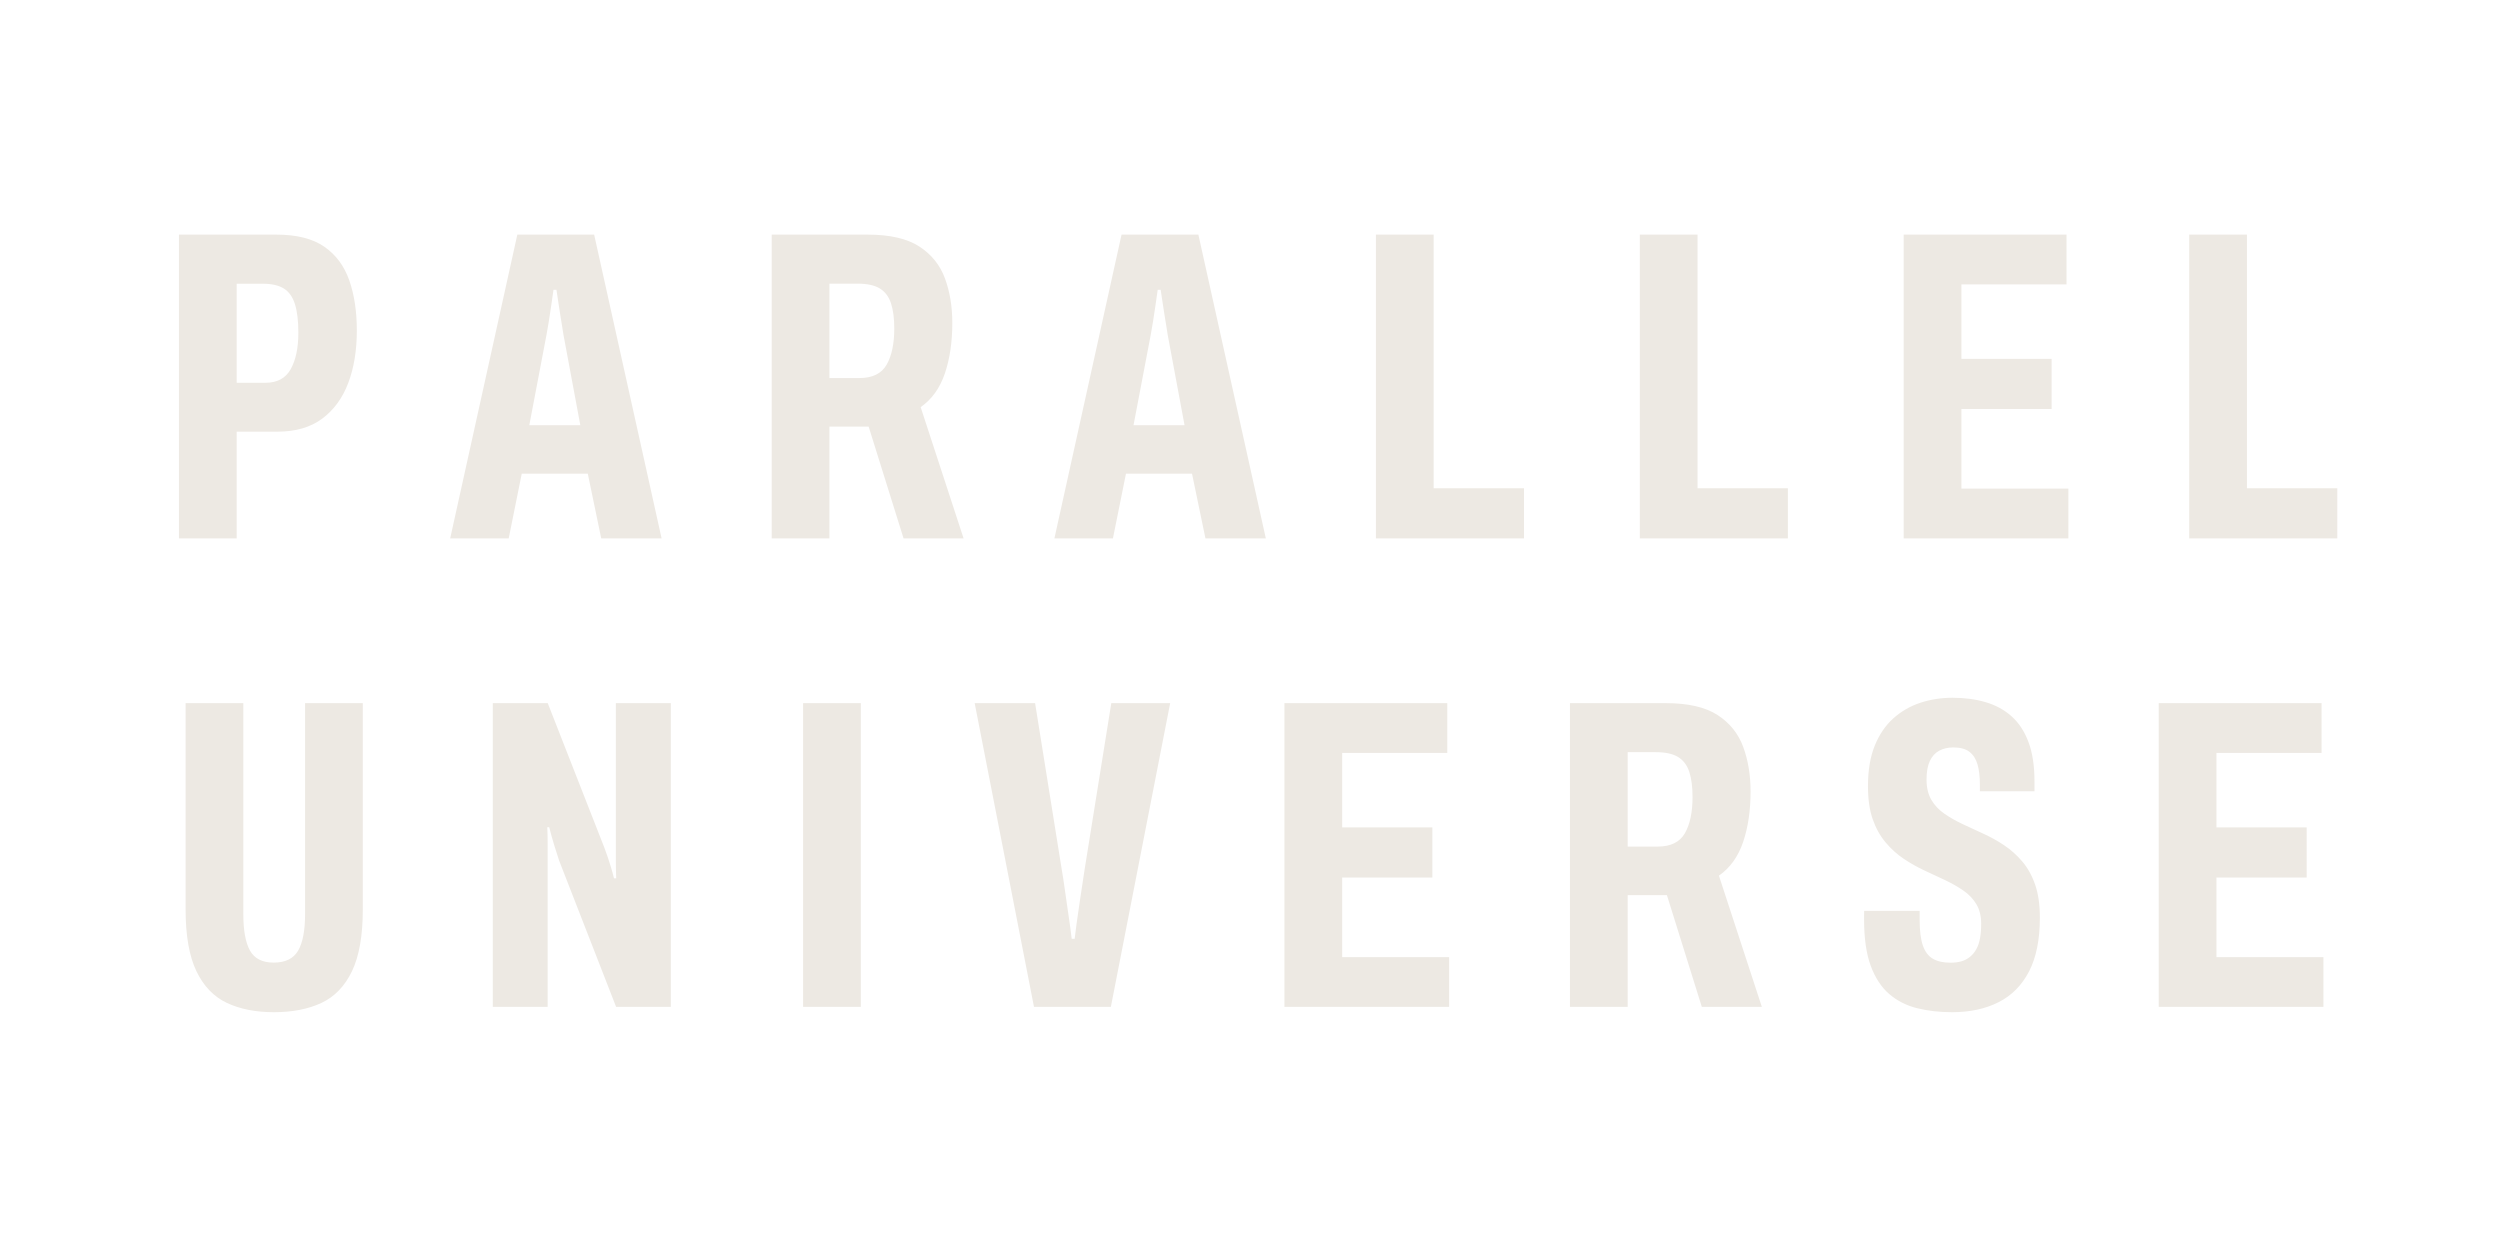
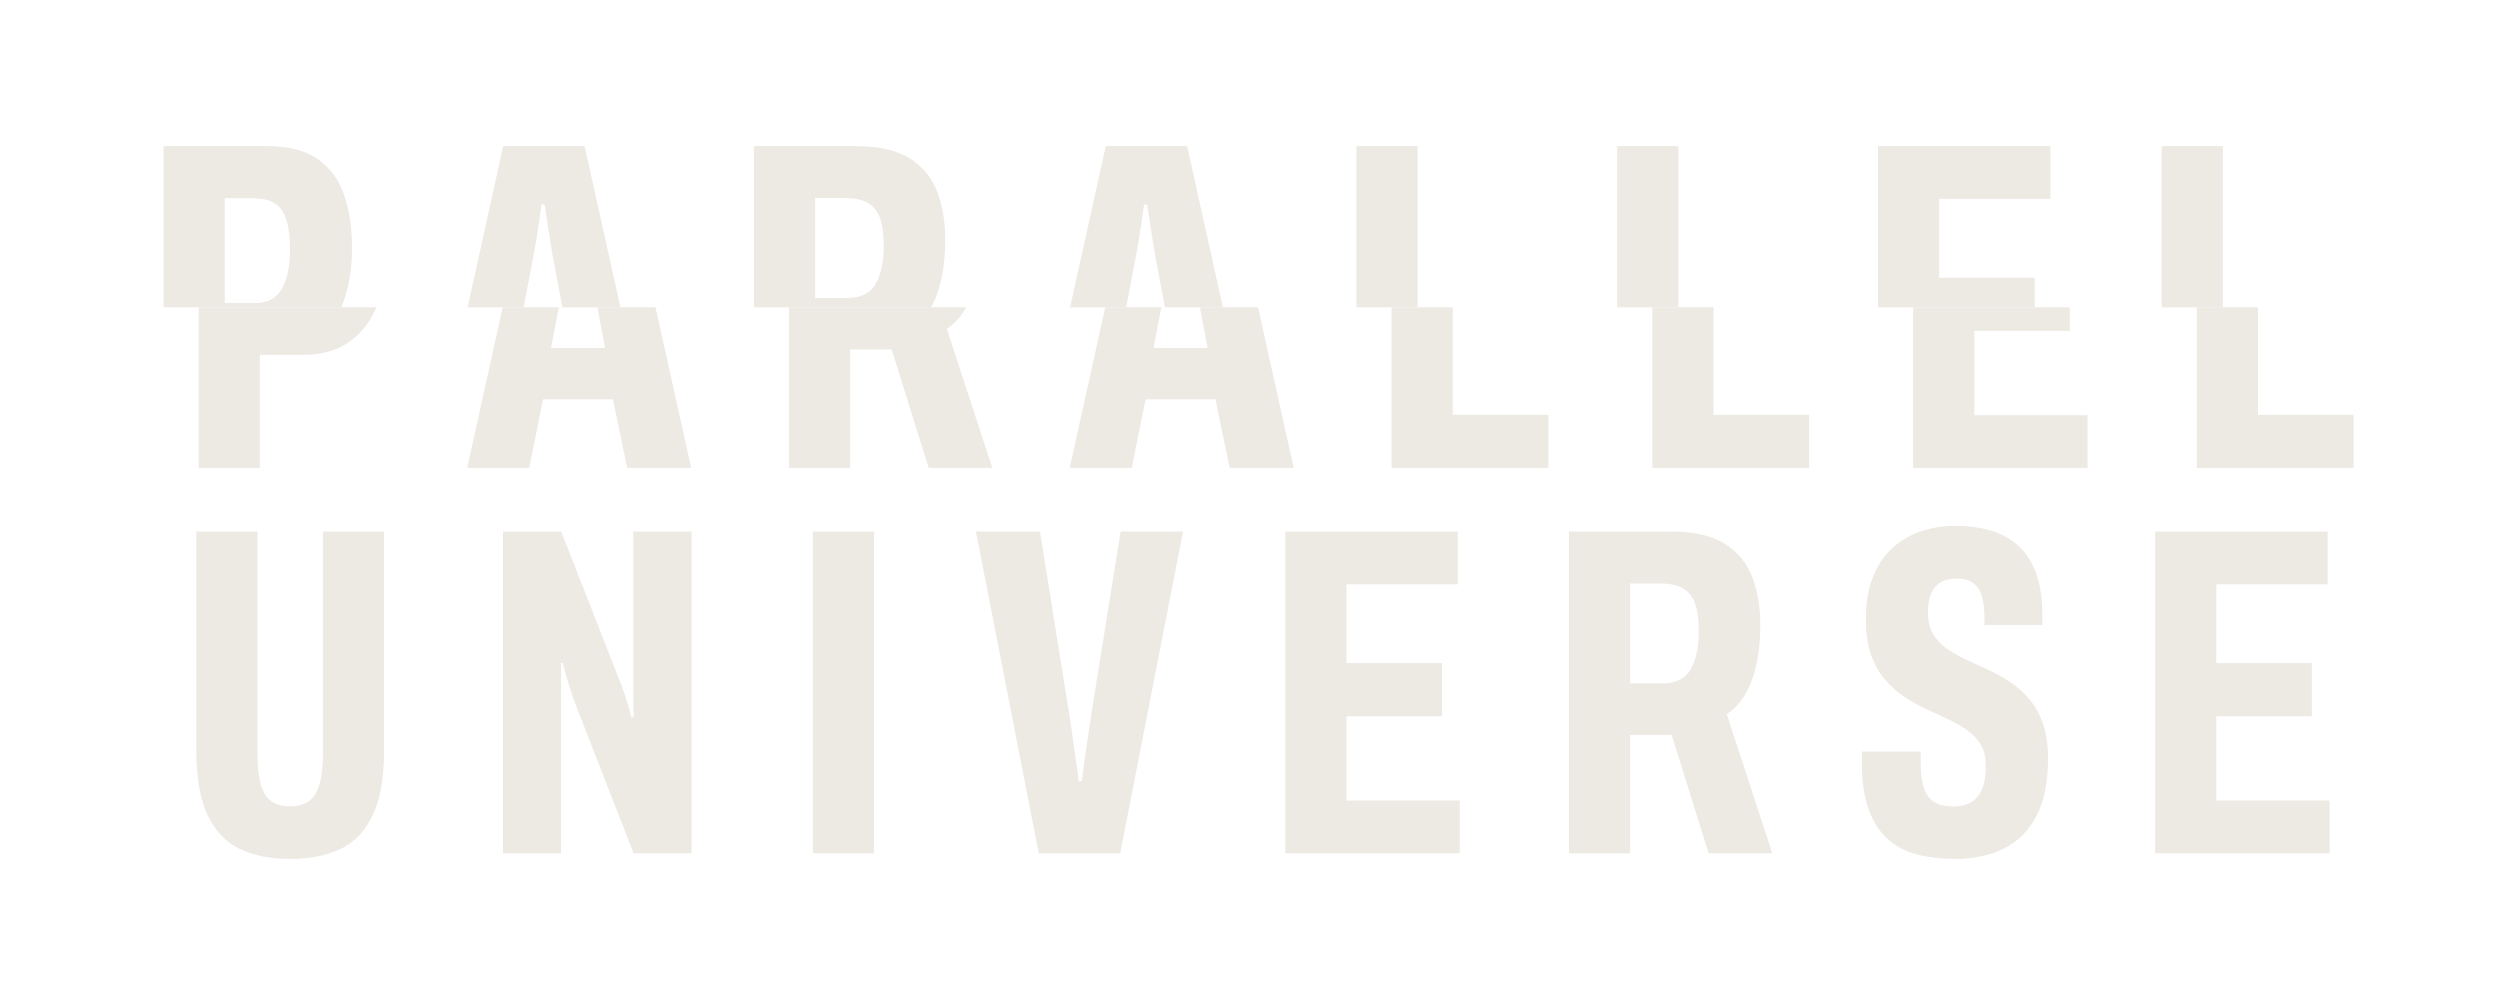
- <svg xmlns="http://www.w3.org/2000/svg" viewBox="-340.0 -340.0 5625.0 2828.0" width="90" height="45" fill="#EDE9E3" role="img" aria-label="Parallel Universe">
-   <g>
-     <path transform="translate(0.0 878.0) scale(1 -1)" d="M49.4 0.0V687.2H269.7Q338.6 687.2 378.1 659.9Q417.6 632.6 434.7 583.7Q451.8 534.8 451.8 470.3Q451.8 403.0 432.4 351.6Q413.0 300.3 373.4 270.8Q333.8 241.4 272.2 241.4H180.0V0.0ZM180.0 352.0H245.1Q285.1 352.0 302.3 383.0Q319.5 414.0 319.5 465.1Q319.5 505.0 311.9 529.5Q304.3 554.1 286.9 565.1Q269.5 576.1 238.9 576.1H180.0Z M663.0 0.0 814.9 687.2H988.7L1141.3 0.0H1004.7L974.3 146.4H824.9L795.4 0.0ZM842.0 256.1H957.4L919.2 461.0Q918.2 467.7 916.3 479.5Q914.4 491.4 912.0 506.0Q909.6 520.6 907.5 535.2Q905.4 549.7 903.4 562.4H896.7Q894.7 547.3 891.8 528.1Q889.0 508.9 886.1 490.7Q883.2 472.5 881.0 461.0Z M1390.4 0.0V687.2H1607.3Q1682.7 687.2 1724.2 660.4Q1765.6 633.6 1782.3 588.3Q1799.0 543.0 1799.0 487.2Q1799.0 423.0 1782.2 373.2Q1765.3 323.3 1727.4 296.9L1824.5 0.0H1688.7L1609.7 252.9H1521.0V0.0ZM1521.0 362.7H1588.8Q1633.1 362.7 1650.4 392.9Q1667.7 423.1 1667.7 474.7Q1667.7 509.2 1660.3 531.8Q1652.9 554.3 1635.1 565.3Q1617.3 576.3 1584.1 576.3H1521.0Z M2030.0 0.0 2181.9 687.2H2355.7L2508.3 0.0H2371.7L2341.3 146.4H2191.9L2162.4 0.0ZM2209.0 256.1H2324.4L2286.2 461.0Q2285.2 467.7 2283.3 479.5Q2281.4 491.4 2279.0 506.0Q2276.6 520.6 2274.5 535.2Q2272.4 549.7 2270.4 562.4H2263.7Q2261.7 547.3 2258.8 528.1Q2256.0 508.9 2253.1 490.7Q2250.2 472.5 2248.0 461.0Z M2757.4 0.0V687.2H2888.0V113.4H3092.4V0.0Z M3354.4 0.0V687.2H3485.0V113.4H3689.4V0.0Z M3951.4 0.0V687.2H4319.8V574.6H4082.0V406.1H4286.1V292.7H4082.0V112.6H4324.0V0.0Z M4597.4 0.0V687.2H4728.0V113.4H4932.4V0.0Z" />
-     <path transform="translate(20.0 1938.0) scale(1 -1)" d="M244.2 -12.0Q182.7 -12.0 138.0 8.9Q93.3 29.9 68.8 80.9Q44.4 132.0 44.4 220.6V687.2H175.0V209.8Q175.0 154.5 190.1 127.3Q205.3 100.2 243.7 100.2Q283.2 100.2 299.0 127.3Q314.7 154.5 314.7 209.8V687.2H445.3V220.6Q445.3 132.0 420.9 80.9Q396.4 29.9 351.6 8.9Q306.7 -12.0 244.2 -12.0Z M739.4 0.0V687.2H863.7L992.0 359.7Q995.0 351.8 998.9 340.4Q1002.8 329.0 1006.7 316.2Q1010.6 303.3 1013.6 290.8H1018.6Q1017.8 310.4 1017.8 329.2Q1017.8 348.0 1017.8 359.7V687.2H1142.2V0.0H1018.4L889.5 330.9Q885.1 343.8 878.9 364.0Q872.7 384.3 867.0 406.6H862.7Q863.5 390.5 863.5 369.5Q863.5 348.5 863.5 330.9V0.0Z M1441.4 0.0V687.2H1572.0V0.0Z M1963.8 0.0 1829.6 687.2H1966.3L2026.4 312.0Q2030.0 291.6 2033.9 263.1Q2037.9 234.6 2042.2 205.4Q2046.6 176.2 2049.1 154.0H2055.8Q2057.0 165.2 2060.1 187.8Q2063.1 210.3 2067.9 242.0Q2072.6 273.6 2078.5 312.0L2138.7 687.2H2271.9L2137.7 0.0Z M2530.4 0.0V687.2H2898.8V574.6H2661.0V406.1H2865.1V292.7H2661.0V112.6H2903.0V0.0Z M3176.4 0.0V687.2H3393.3Q3468.7 687.2 3510.2 660.4Q3551.6 633.6 3568.3 588.3Q3585.0 543.0 3585.0 487.2Q3585.0 423.0 3568.2 373.2Q3551.3 323.3 3513.4 296.9L3610.5 0.0H3474.7L3395.7 252.9H3307.0V0.0ZM3307.0 362.7H3374.8Q3419.1 362.7 3436.4 392.9Q3453.7 423.1 3453.7 474.7Q3453.7 509.2 3446.3 531.8Q3438.9 554.3 3421.1 565.3Q3403.3 576.3 3370.1 576.3H3307.0Z M4040.8 -12.0Q3998.1 -12.0 3961.9 -3.0Q3925.6 6.0 3898.7 29.1Q3871.9 52.2 3856.8 93.0Q3841.8 133.9 3841.8 197.7Q3841.8 202.1 3841.8 207.6Q3841.8 213.2 3842.0 217.2H3967.5Q3967.5 212.2 3967.5 207.1Q3967.5 202.0 3967.5 197.0Q3967.5 160.0 3974.8 138.8Q3982.2 117.6 3997.6 108.8Q4013.0 100.0 4037.1 100.0Q4051.2 100.0 4062.0 103.1Q4072.9 106.3 4081.6 113.4Q4090.3 120.6 4095.9 130.9Q4101.6 141.2 4104.1 155.4Q4106.7 169.7 4106.7 188.1Q4106.7 214.1 4095.9 232.2Q4085.1 250.3 4066.7 263.0Q4048.2 275.8 4025.7 286.5Q4003.1 297.1 3978.6 308.5Q3954.2 319.9 3931.6 335.0Q3909.0 350.1 3890.6 372.0Q3872.1 393.8 3861.3 424.6Q3850.6 455.4 3850.6 499.4Q3850.6 553.2 3866.0 591.2Q3881.4 629.1 3908.3 653.1Q3935.2 677.0 3969.5 688.2Q4003.9 699.4 4041.8 699.4Q4082.8 699.4 4116.8 689.4Q4150.9 679.4 4175.5 657.4Q4200.2 635.4 4213.7 599.2Q4227.3 563.0 4227.3 510.6V487.8H4103.8V503.0Q4103.8 530.1 4098.4 548.7Q4093.0 567.2 4080.1 577.1Q4067.3 587.0 4043.6 587.0Q4025.7 587.0 4011.9 579.7Q3998.1 572.3 3990.6 556.4Q3983.1 540.5 3983.1 514.4Q3983.1 487.1 3993.9 468.6Q4004.7 450.1 4023.3 437.2Q4041.8 424.4 4064.4 413.7Q4087.0 403.0 4111.3 392.0Q4135.7 381.0 4158.2 366.0Q4180.8 351.0 4199.3 329.4Q4217.9 307.8 4228.7 276.8Q4239.5 245.8 4239.5 202.0Q4239.5 127.8 4215.2 80.6Q4190.8 33.3 4146.2 10.7Q4101.5 -12.0 4040.8 -12.0Z M4508.4 0.0V687.2H4876.8V574.6H4639.0V406.1H4843.1V292.7H4639.0V112.6H4881.0V0.0Z" />
+ <svg xmlns="http://www.w3.org/2000/svg" viewBox="-300.0 -300.0 5340.0 2109.2" width="85" height="34" fill="#EDE9E3" role="img" aria-label="PARALLEL UNIVERSE">
+   <defs>
+     <clipPath id="hic">
+       <rect x="-300.0" y="-300.0" width="5340.0" height="643.0" />
+     </clipPath>
+     <clipPath id="loc">
+       <rect x="-300.0" y="343.0" width="5340.0" height="1466.2" />
+     </clipPath>
+   </defs>
+   <g clip-path="url(#hic)">
+     <path transform="translate(0 686.0) scale(1 -1)" d="M49.4 0.0V687.2H269.7Q338.6 687.2 378.1 659.9Q417.6 632.6 434.7 583.7Q451.8 534.8 451.8 470.3Q451.8 403.0 432.4 351.6Q413.0 300.3 373.4 270.8Q333.8 241.4 272.2 241.4H180.0V0.0ZM180.0 352.0H245.1Q285.1 352.0 302.3 383.0Q319.5 414.0 319.5 465.1Q319.5 505.0 311.9 529.5Q304.3 554.1 286.9 565.1Q269.5 576.1 238.9 576.1H180.0Z M623.0 0.0 774.9 687.2H948.7L1101.3 0.0H964.7L934.3 146.4H784.9L755.4 0.0ZM802.0 256.1H917.4L879.2 461.0Q878.2 467.7 876.3 479.5Q874.4 491.4 872.0 506.0Q869.6 520.6 867.5 535.2Q865.4 549.7 863.4 562.4H856.7Q854.7 547.3 851.8 528.1Q849.0 508.9 846.1 490.7Q843.2 472.5 841.0 461.0Z M1310.4 0.0V687.2H1527.3Q1602.7 687.2 1644.2 660.4Q1685.6 633.6 1702.3 588.3Q1719.0 543.0 1719.0 487.2Q1719.0 423.0 1702.2 373.2Q1685.3 323.3 1647.4 296.9L1744.5 0.0H1608.7L1529.7 252.9H1441.0V0.0ZM1441.0 362.7H1508.8Q1553.1 362.7 1570.4 392.9Q1587.7 423.1 1587.7 474.7Q1587.7 509.2 1580.3 531.8Q1572.9 554.3 1555.1 565.3Q1537.3 576.3 1504.1 576.3H1441.0Z M1910.0 0.0 2061.9 687.2H2235.7L2388.3 0.0H2251.7L2221.3 146.4H2071.9L2042.4 0.0ZM2089.0 256.1H2204.4L2166.2 461.0Q2165.2 467.7 2163.3 479.5Q2161.4 491.4 2159.0 506.0Q2156.6 520.6 2154.5 535.2Q2152.4 549.7 2150.4 562.4H2143.7Q2141.7 547.3 2138.8 528.1Q2136.0 508.9 2133.1 490.7Q2130.2 472.5 2128.0 461.0Z M2597.4 0.0V687.2H2728.0V113.4H2932.4V0.0Z M3154.4 0.0V687.2H3285.0V113.4H3489.4V0.0Z M3711.4 0.0V687.2H4079.8V574.6H3842.0V406.1H4046.1V292.7H3842.0V112.6H4084.0V0.0Z M4317.4 0.0V687.2H4448.0V113.4H4652.4V0.0Z" />
+     <path transform="translate(0 1509.2) scale(1 -1)" d="M244.2 -12.0Q182.7 -12.0 138.0 8.9Q93.3 29.9 68.8 80.9Q44.4 132.0 44.4 220.6V687.2H175.0V209.8Q175.0 154.5 190.1 127.3Q205.3 100.2 243.7 100.2Q283.2 100.2 299.0 127.3Q314.7 154.5 314.7 209.8V687.2H445.3V220.6Q445.3 132.0 420.9 80.9Q396.4 29.9 351.6 8.9Q306.7 -12.0 244.2 -12.0Z M699.4 0.0V687.2H823.7L952.0 359.7Q955.0 351.8 958.9 340.4Q962.8 329.0 966.7 316.2Q970.6 303.3 973.6 290.8H978.6Q977.8 310.4 977.8 329.2Q977.8 348.0 977.8 359.7V687.2H1102.2V0.0H978.4L849.5 330.9Q845.1 343.8 838.9 364.0Q832.7 384.3 827.0 406.6H822.7Q823.5 390.5 823.5 369.5Q823.5 348.5 823.5 330.9V0.0Z M1361.4 0.0V687.2H1492.0V0.0Z M1843.8 0.0 1709.6 687.2H1846.3L1906.4 312.0Q1910.0 291.6 1913.9 263.1Q1917.9 234.6 1922.2 205.4Q1926.6 176.2 1929.1 154.0H1935.8Q1937.0 165.2 1940.1 187.8Q1943.1 210.3 1947.9 242.0Q1952.6 273.6 1958.5 312.0L2018.7 687.2H2151.9L2017.7 0.0Z M2370.4 0.0V687.2H2738.8V574.6H2501.0V406.1H2705.1V292.7H2501.0V112.6H2743.0V0.0Z M2976.4 0.0V687.2H3193.3Q3268.7 687.2 3310.2 660.4Q3351.6 633.6 3368.3 588.3Q3385.0 543.0 3385.0 487.2Q3385.0 423.0 3368.2 373.2Q3351.3 323.3 3313.4 296.9L3410.5 0.0H3274.7L3195.7 252.9H3107.0V0.0ZM3107.0 362.7H3174.8Q3219.1 362.7 3236.4 392.9Q3253.7 423.1 3253.7 474.7Q3253.7 509.2 3246.3 531.8Q3238.9 554.3 3221.1 565.3Q3203.3 576.3 3170.1 576.3H3107.0Z M3800.8 -12.0Q3758.1 -12.0 3721.9 -3.0Q3685.6 6.0 3658.7 29.1Q3631.9 52.2 3616.8 93.0Q3601.8 133.9 3601.8 197.7Q3601.8 202.1 3601.8 207.6Q3601.8 213.2 3602.0 217.2H3727.5Q3727.5 212.2 3727.5 207.1Q3727.5 202.0 3727.5 197.0Q3727.5 160.0 3734.8 138.8Q3742.2 117.6 3757.6 108.8Q3773.0 100.0 3797.1 100.0Q3811.2 100.0 3822.0 103.1Q3832.9 106.3 3841.6 113.4Q3850.3 120.6 3855.9 130.9Q3861.6 141.2 3864.1 155.4Q3866.7 169.7 3866.7 188.1Q3866.7 214.1 3855.9 232.2Q3845.1 250.3 3826.7 263.0Q3808.2 275.8 3785.7 286.5Q3763.1 297.1 3738.6 308.5Q3714.2 319.9 3691.6 335.0Q3669.0 350.1 3650.6 372.0Q3632.1 393.8 3621.3 424.6Q3610.6 455.4 3610.6 499.4Q3610.6 553.2 3626.0 591.2Q3641.4 629.1 3668.3 653.1Q3695.2 677.0 3729.5 688.2Q3763.9 699.4 3801.8 699.4Q3842.8 699.4 3876.8 689.4Q3910.9 679.4 3935.5 657.4Q3960.2 635.4 3973.7 599.2Q3987.3 563.0 3987.3 510.6V487.8H3863.8V503.0Q3863.8 530.1 3858.4 548.7Q3853.0 567.2 3840.1 577.1Q3827.3 587.0 3803.6 587.0Q3785.7 587.0 3771.9 579.7Q3758.1 572.3 3750.6 556.4Q3743.1 540.5 3743.1 514.4Q3743.1 487.1 3753.9 468.6Q3764.7 450.1 3783.3 437.2Q3801.8 424.4 3824.4 413.7Q3847.0 403.0 3871.3 392.0Q3895.7 381.0 3918.2 366.0Q3940.8 351.0 3959.3 329.4Q3977.9 307.8 3988.7 276.8Q3999.5 245.8 3999.5 202.0Q3999.5 127.8 3975.2 80.6Q3950.8 33.3 3906.2 10.7Q3861.5 -12.0 3800.8 -12.0Z M4228.4 0.0V687.2H4596.8V574.6H4359.0V406.1H4563.1V292.7H4359.0V112.6H4601.0V0.0Z" />
+   </g>
+   <g clip-path="url(#loc)">
+     <path transform="translate(75.0 686.0) scale(1 -1)" d="M49.4 0.0V687.2H269.7Q338.6 687.2 378.1 659.9Q417.6 632.6 434.7 583.7Q451.8 534.8 451.8 470.3Q451.8 403.0 432.4 351.6Q413.0 300.3 373.4 270.8Q333.8 241.4 272.2 241.4H180.0V0.0ZM180.0 352.0H245.1Q285.1 352.0 302.3 383.0Q319.5 414.0 319.5 465.1Q319.5 505.0 311.9 529.5Q304.3 554.1 286.9 565.1Q269.5 576.1 238.9 576.1H180.0Z M623.0 0.0 774.9 687.2H948.7L1101.3 0.0H964.7L934.3 146.4H784.9L755.4 0.0ZM802.0 256.1H917.4L879.2 461.0Q878.2 467.7 876.3 479.5Q874.4 491.4 872.0 506.0Q869.6 520.6 867.5 535.2Q865.4 549.7 863.4 562.4H856.7Q854.7 547.3 851.8 528.1Q849.0 508.9 846.1 490.7Q843.2 472.5 841.0 461.0Z M1310.4 0.0V687.2H1527.3Q1602.7 687.2 1644.2 660.4Q1685.6 633.6 1702.3 588.3Q1719.0 543.0 1719.0 487.2Q1719.0 423.0 1702.2 373.2Q1685.3 323.3 1647.4 296.9L1744.5 0.0H1608.7L1529.7 252.9H1441.0V0.0ZM1441.0 362.7H1508.8Q1553.1 362.7 1570.4 392.9Q1587.7 423.1 1587.7 474.7Q1587.7 509.2 1580.3 531.8Q1572.9 554.3 1555.1 565.3Q1537.3 576.3 1504.1 576.3H1441.0Z M1910.0 0.0 2061.9 687.2H2235.7L2388.3 0.0H2251.7L2221.3 146.4H2071.9L2042.4 0.0ZM2089.0 256.1H2204.4L2166.2 461.0Q2165.2 467.7 2163.3 479.5Q2161.4 491.4 2159.0 506.0Q2156.6 520.6 2154.5 535.2Q2152.4 549.7 2150.4 562.4H2143.7Q2141.7 547.3 2138.8 528.1Q2136.0 508.9 2133.1 490.7Q2130.2 472.5 2128.0 461.0Z M2597.4 0.0V687.2H2728.0V113.4H2932.4V0.0Z M3154.4 0.0V687.2H3285.0V113.4H3489.4V0.0Z M3711.4 0.0V687.2H4079.8V574.6H3842.0V406.1H4046.1V292.7H3842.0V112.6H4084.0V0.0Z M4317.4 0.0V687.2H4448.0V113.4H4652.4V0.0Z" />
+     <path transform="translate(75.0 1509.2) scale(1 -1)" d="M244.2 -12.0Q182.7 -12.0 138.0 8.9Q93.3 29.9 68.8 80.9Q44.4 132.0 44.4 220.6V687.2H175.0V209.8Q175.0 154.5 190.1 127.3Q205.3 100.2 243.7 100.2Q283.2 100.2 299.0 127.3Q314.7 154.5 314.7 209.8V687.2H445.3V220.6Q445.3 132.0 420.9 80.9Q396.4 29.9 351.6 8.9Q306.7 -12.0 244.2 -12.0Z M699.4 0.0V687.2H823.7L952.0 359.7Q955.0 351.8 958.9 340.4Q962.8 329.0 966.7 316.2Q970.6 303.3 973.6 290.8H978.6Q977.8 310.4 977.8 329.2Q977.8 348.0 977.8 359.7V687.2H1102.2V0.0H978.4L849.5 330.9Q845.1 343.8 838.9 364.0Q832.7 384.3 827.0 406.6H822.7Q823.5 390.5 823.5 369.5Q823.5 348.5 823.5 330.9V0.0Z M1361.4 0.0V687.2H1492.0V0.0Z M1843.8 0.0 1709.6 687.2H1846.3L1906.4 312.0Q1910.0 291.6 1913.9 263.1Q1917.9 234.6 1922.2 205.4Q1926.6 176.2 1929.1 154.0H1935.8Q1937.0 165.2 1940.1 187.8Q1943.1 210.3 1947.9 242.0Q1952.6 273.6 1958.5 312.0L2018.7 687.2H2151.9L2017.7 0.0Z M2370.4 0.0V687.2H2738.8V574.6H2501.0V406.1H2705.1V292.7H2501.0V112.6H2743.0V0.0Z M2976.4 0.0V687.2H3193.3Q3268.7 687.2 3310.2 660.4Q3351.6 633.6 3368.3 588.3Q3385.0 543.0 3385.0 487.2Q3385.0 423.0 3368.2 373.2Q3351.3 323.3 3313.4 296.9L3410.5 0.0H3274.7L3195.7 252.9H3107.0V0.0ZM3107.0 362.7H3174.8Q3219.1 362.7 3236.4 392.9Q3253.7 423.1 3253.7 474.7Q3253.7 509.2 3246.3 531.8Q3238.9 554.3 3221.1 565.3Q3203.3 576.3 3170.1 576.3H3107.0Z M3800.8 -12.0Q3758.1 -12.0 3721.9 -3.0Q3685.6 6.0 3658.7 29.1Q3631.9 52.2 3616.8 93.0Q3601.8 133.9 3601.8 197.7Q3601.8 202.1 3601.8 207.6Q3601.8 213.2 3602.0 217.2H3727.5Q3727.5 212.2 3727.5 207.1Q3727.5 202.0 3727.5 197.0Q3727.5 160.0 3734.8 138.8Q3742.2 117.6 3757.6 108.8Q3773.0 100.0 3797.1 100.0Q3811.2 100.0 3822.0 103.1Q3832.9 106.3 3841.6 113.4Q3850.3 120.6 3855.9 130.9Q3861.6 141.2 3864.1 155.4Q3866.7 169.7 3866.7 188.1Q3866.7 214.1 3855.9 232.2Q3845.1 250.3 3826.7 263.0Q3808.2 275.8 3785.7 286.5Q3763.1 297.1 3738.6 308.5Q3714.2 319.9 3691.6 335.0Q3669.0 350.1 3650.6 372.0Q3632.1 393.8 3621.3 424.6Q3610.6 455.4 3610.6 499.4Q3610.6 553.2 3626.0 591.2Q3641.4 629.1 3668.3 653.1Q3695.2 677.0 3729.5 688.2Q3763.9 699.4 3801.8 699.4Q3842.8 699.4 3876.8 689.4Q3910.9 679.4 3935.5 657.4Q3960.2 635.4 3973.7 599.2Q3987.3 563.0 3987.3 510.6V487.8H3863.8V503.0Q3863.8 530.1 3858.4 548.7Q3853.0 567.2 3840.1 577.1Q3827.3 587.0 3803.6 587.0Q3785.7 587.0 3771.9 579.7Q3758.1 572.3 3750.6 556.4Q3743.1 540.5 3743.1 514.4Q3743.1 487.1 3753.9 468.6Q3764.7 450.1 3783.3 437.2Q3801.8 424.4 3824.4 413.7Q3847.0 403.0 3871.3 392.0Q3895.7 381.0 3918.2 366.0Q3940.8 351.0 3959.3 329.4Q3977.9 307.8 3988.7 276.8Q3999.5 245.8 3999.5 202.0Q3999.5 127.8 3975.2 80.6Q3950.8 33.3 3906.2 10.7Q3861.5 -12.0 3800.8 -12.0Z M4228.4 0.0V687.2H4596.8V574.6H4359.0V406.1H4563.1V292.7H4359.0V112.6H4601.0V0.0Z" />
  </g>
</svg>
